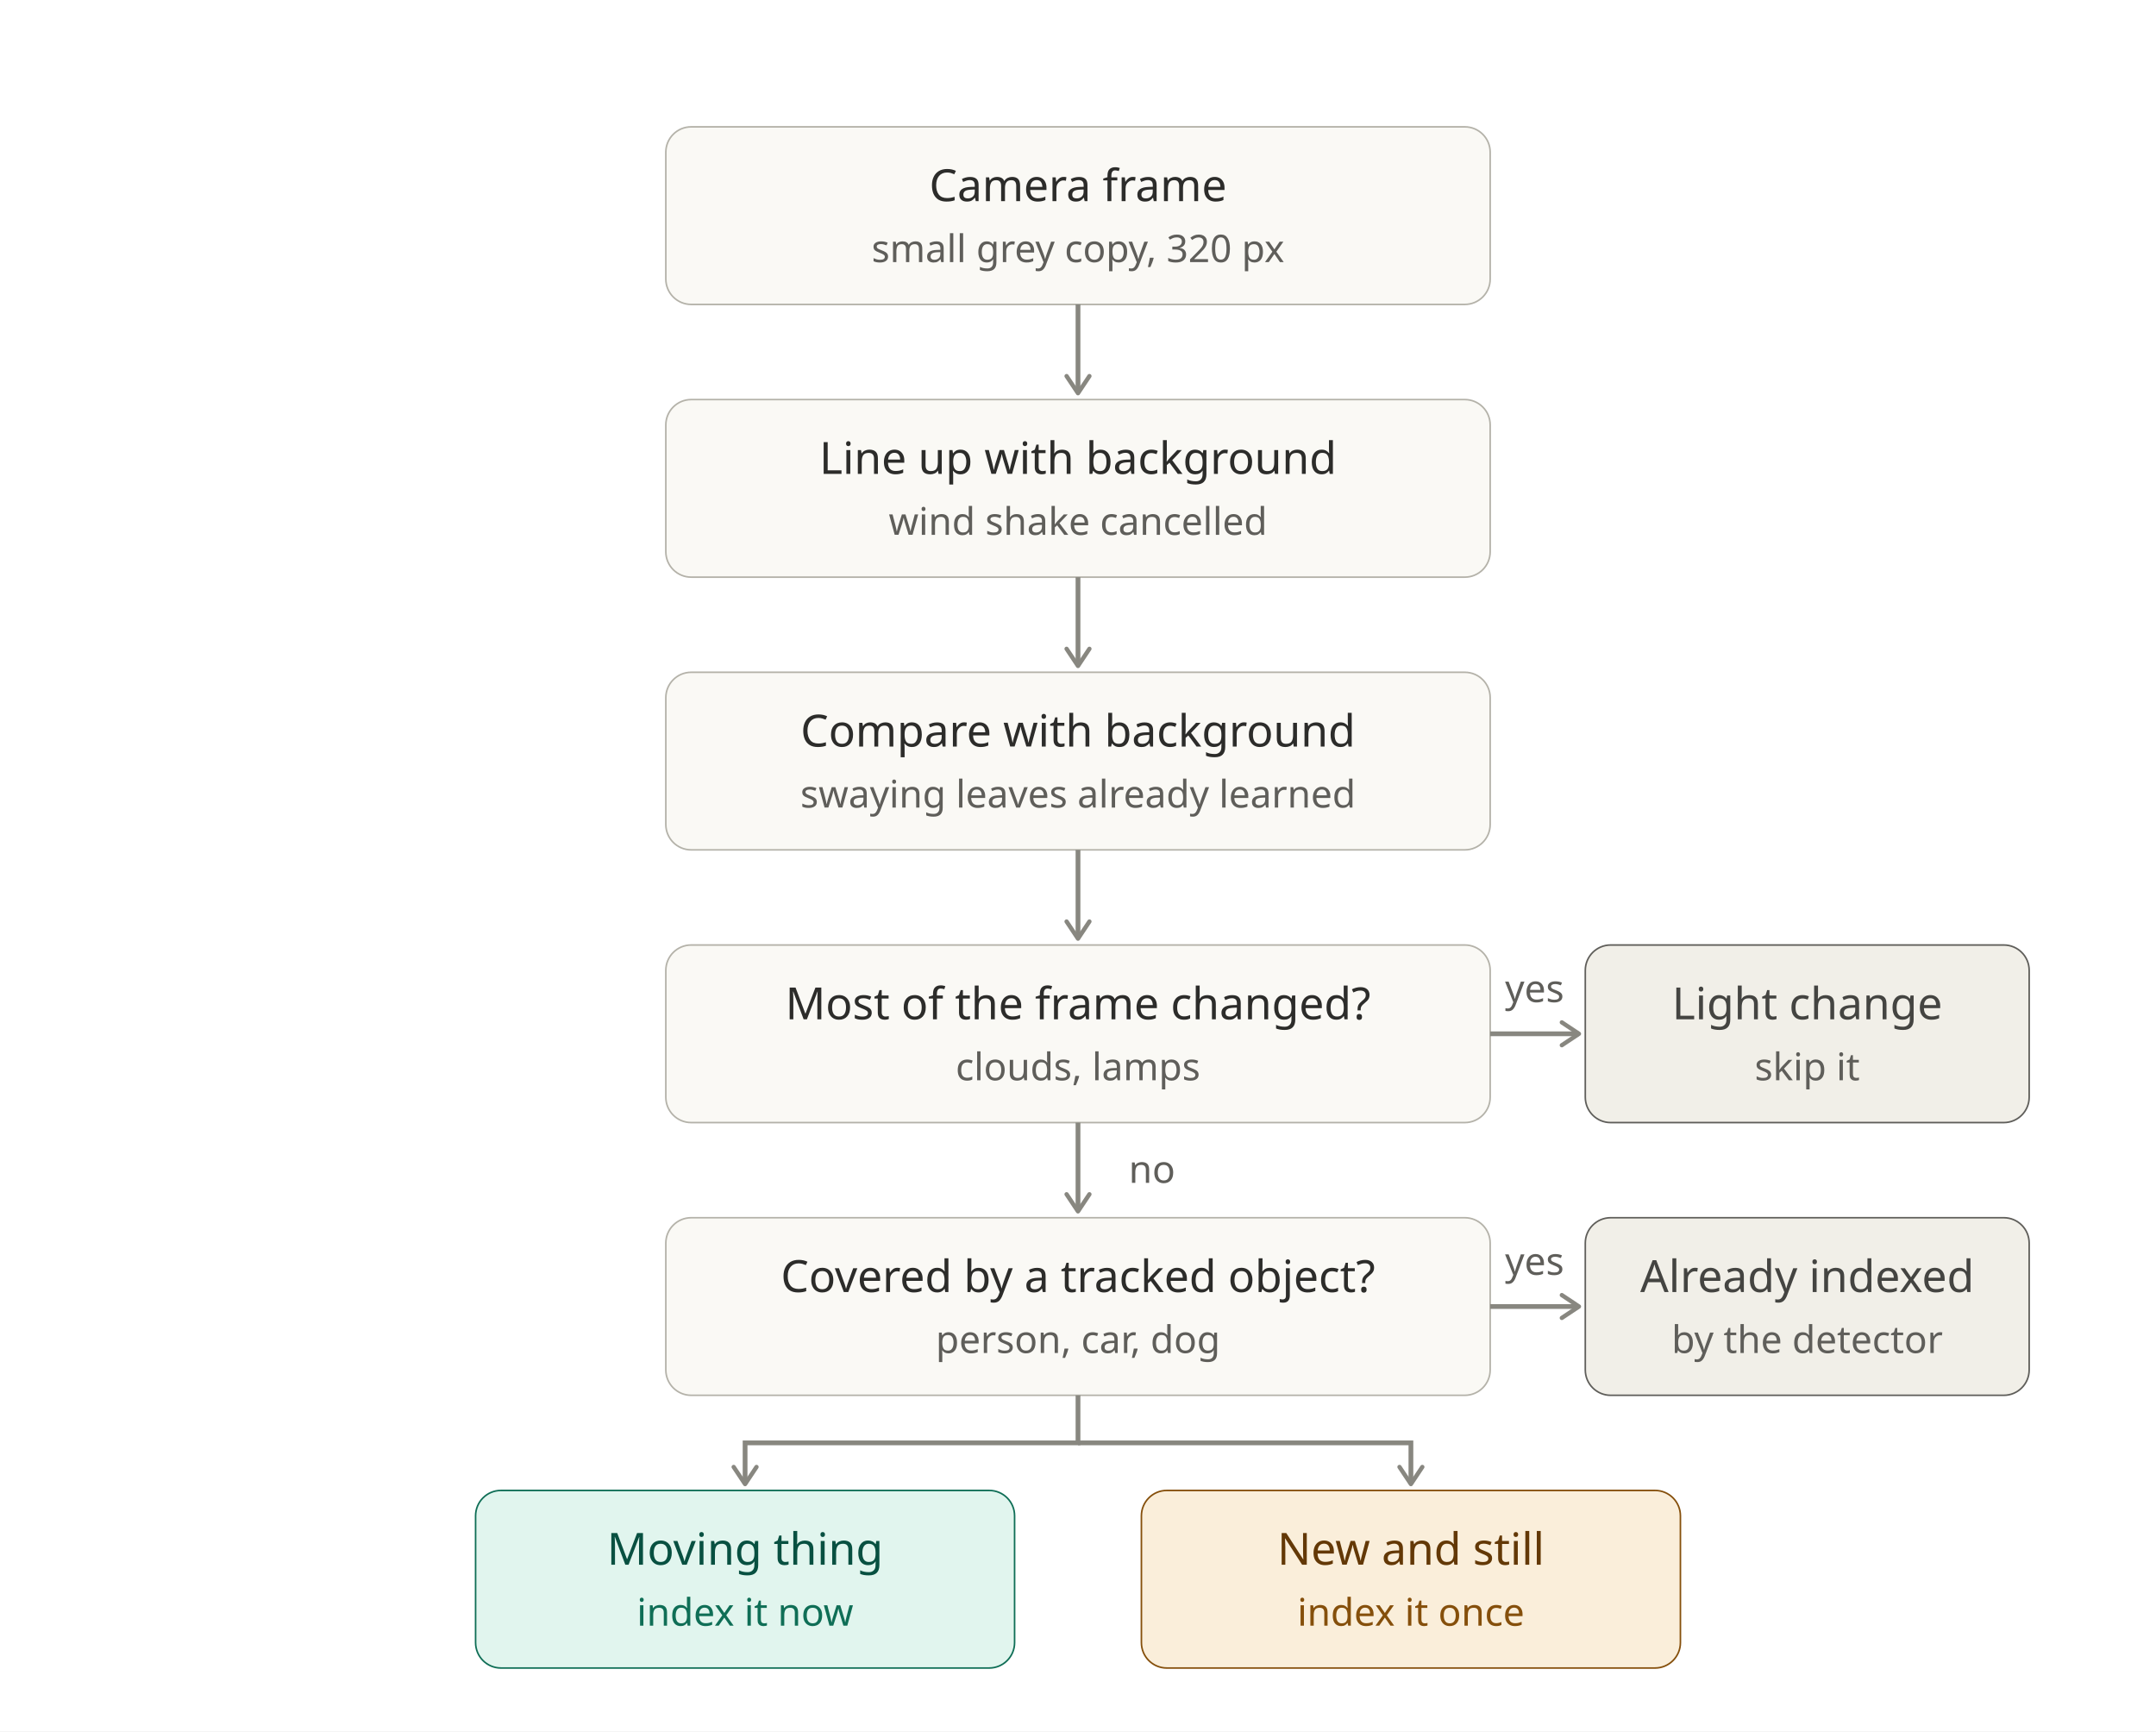
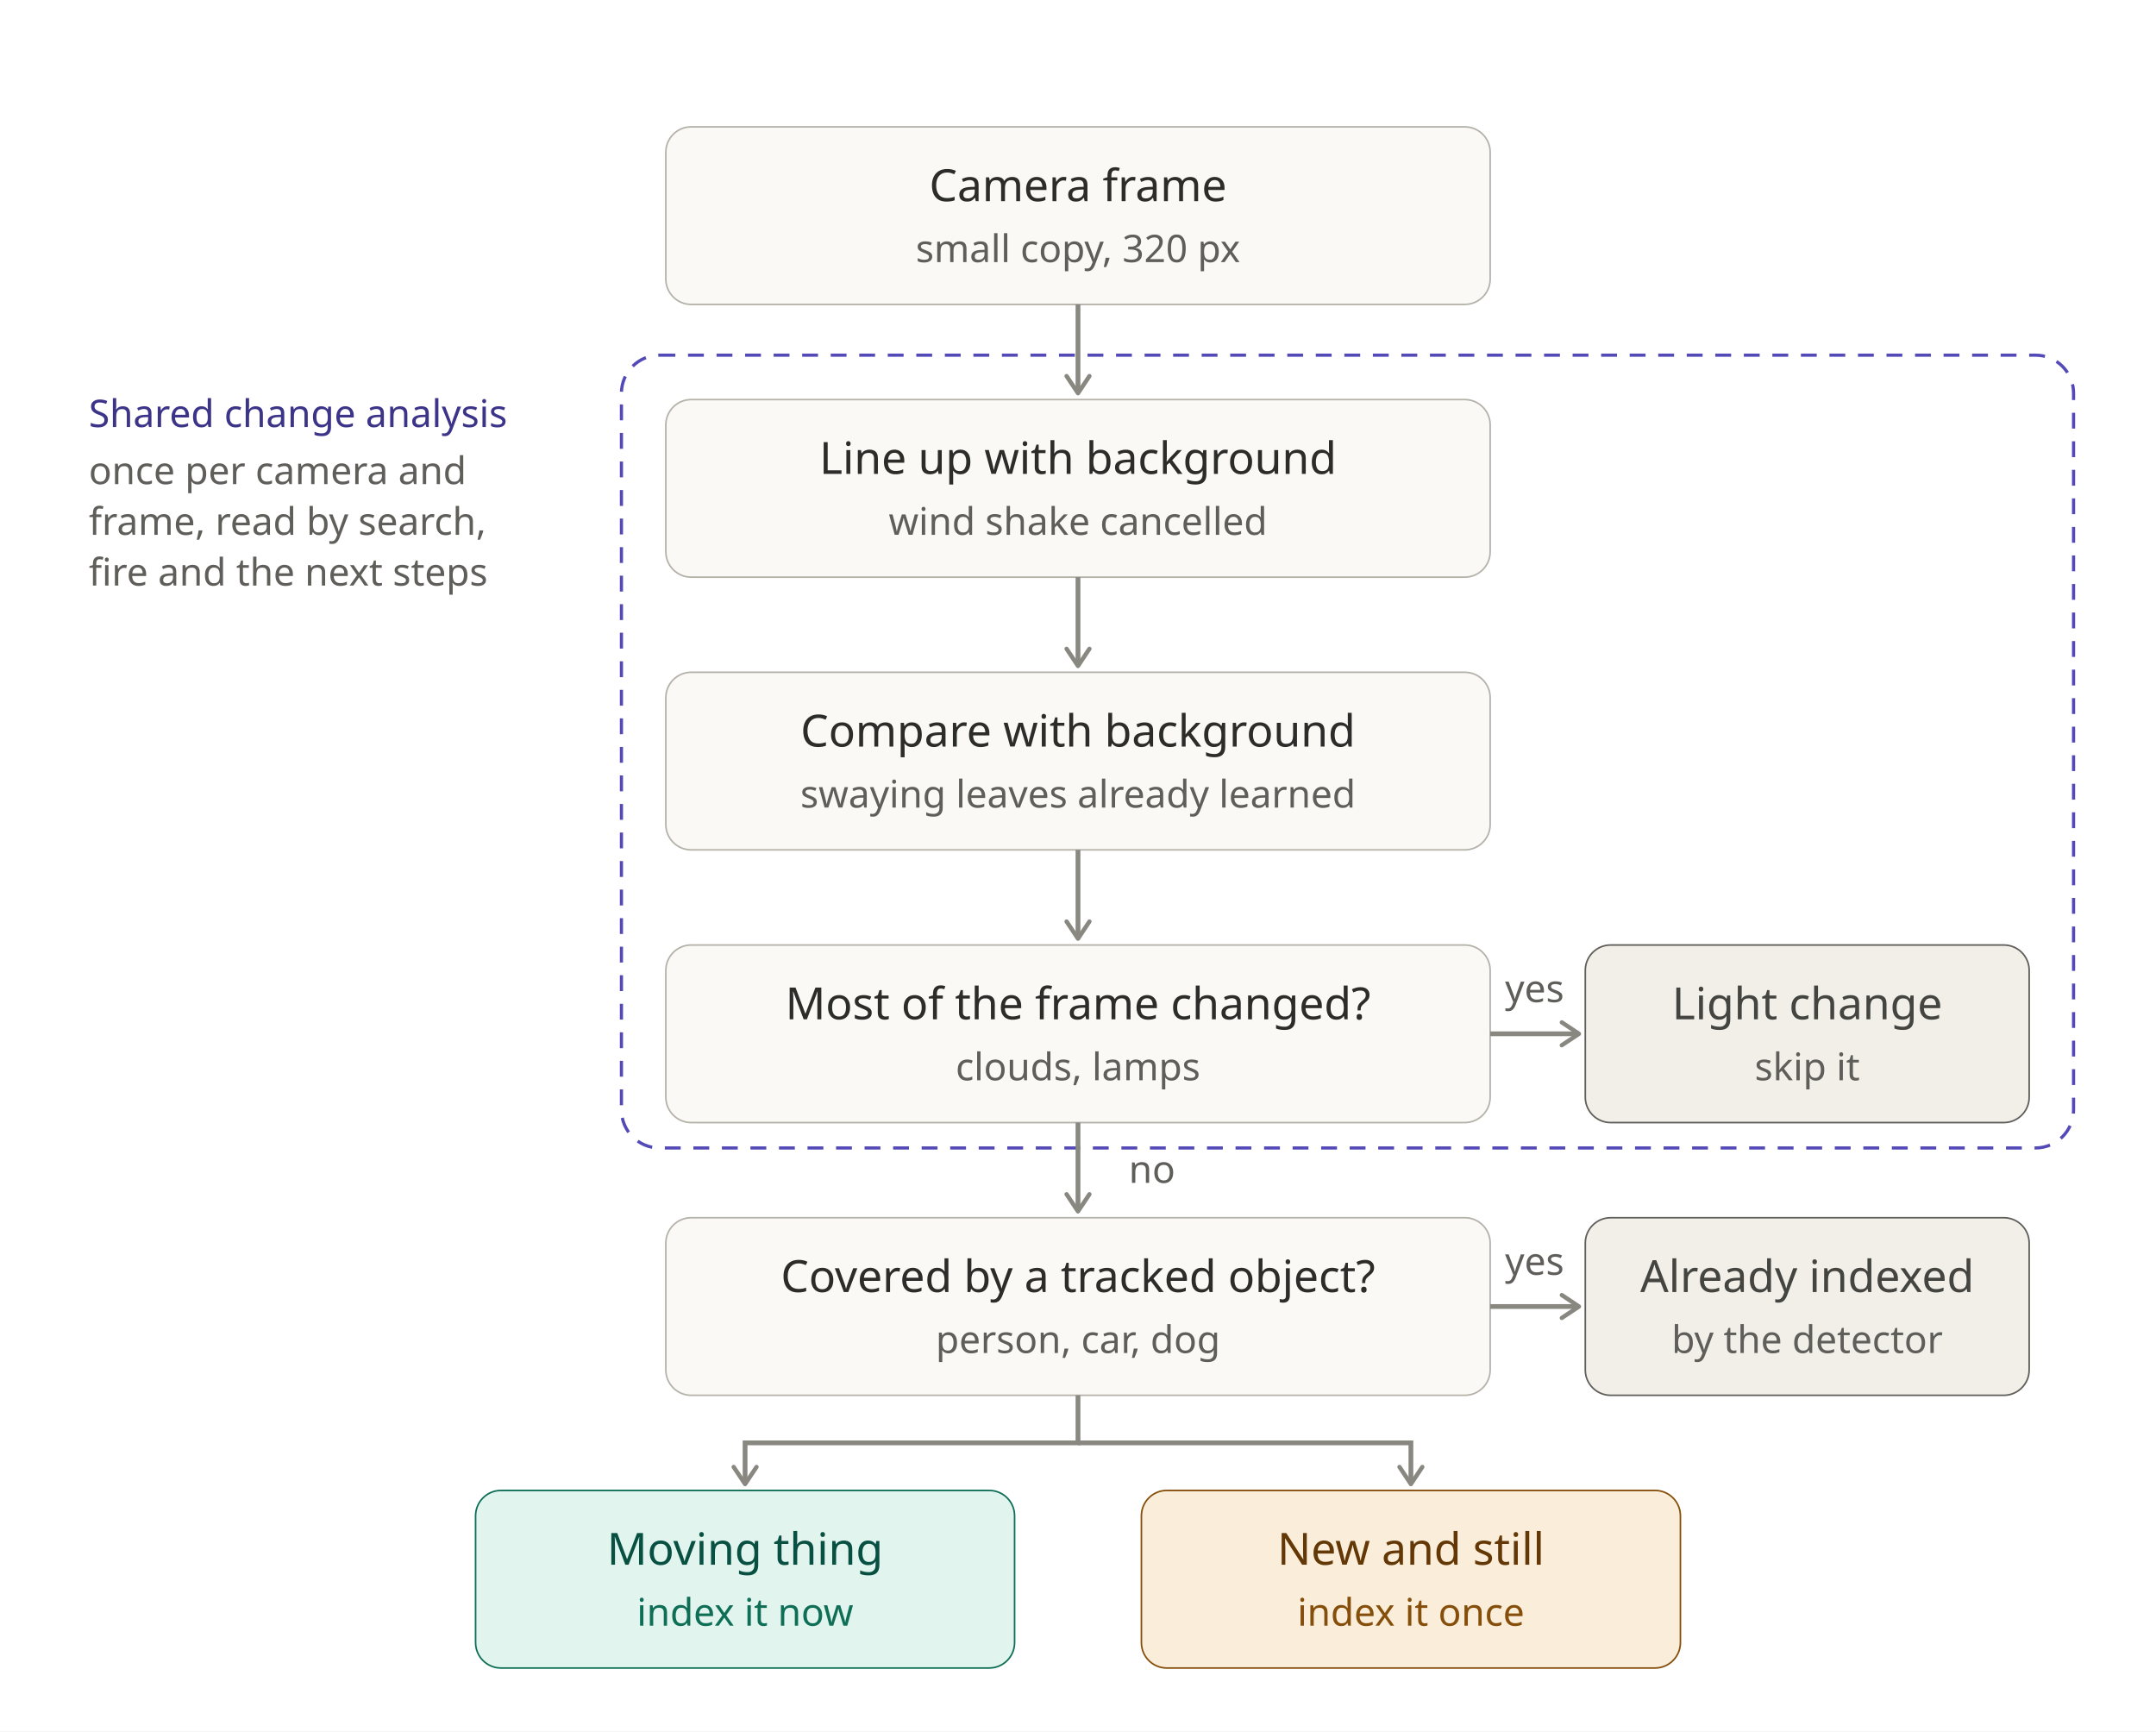
- <svg xmlns="http://www.w3.org/2000/svg" width="680" height="546" viewBox="0 0 680 546" role="img" aria-label="Filter chain from camera frame to moving thing or new still item">
+ <svg xmlns="http://www.w3.org/2000/svg" width="680" height="546" viewBox="0 0 680 546" role="img" aria-label="Filter chain from camera frame to moving thing or new still item; the first steps are the shared change analysis">
  <style>
:root { --t: #888780; }
text { font-family: system-ui, "Segoe UI", sans-serif; }
.th { font-size: 14px; font-weight: 500; fill: #2C2C2A; }
.ts { font-size: 12px; fill: #5F5E5A; }
.box { fill: #FAF9F5; stroke: #B4B2A9; }
.arr { stroke: #888780; stroke-width: 1.5; fill: none; }
+ .shared { fill: none; stroke: #534AB7; stroke-width: 1; stroke-dasharray: 5 4; }
+ .sh { font-size: 12px; font-weight: 500; fill: #3C3489; }
.c-gray &gt; rect { fill: #F1EFE8; stroke: #5F5E5A; } .c-gray &gt; .th { fill: #444441; } .c-gray &gt; .ts { fill: #5F5E5A; }
.c-teal &gt; rect { fill: #E1F5EE; stroke: #0F6E56; } .c-teal &gt; .th { fill: #085041; } .c-teal &gt; .ts { fill: #0F6E56; }
.c-amber &gt; rect { fill: #FAEEDA; stroke: #854F0B; } .c-amber &gt; .th { fill: #633806; } .c-amber &gt; .ts { fill: #854F0B; }
</style>
  <rect width="680" height="546" fill="#ffffff" />
  <defs>
    <marker id="arrow" viewBox="0 0 10 10" refX="8" refY="5" markerWidth="6" markerHeight="6" orient="auto-start-reverse">
      <path d="M2 1L8 5L2 9" fill="none" stroke="#888780" stroke-width="1.5" stroke-linecap="round" stroke-linejoin="round" />
    </marker>
  </defs>
  <rect class="box" x="210" y="40" width="260" height="56" rx="8" stroke-width="0.5" />
  <text class="th" x="340" y="58" text-anchor="middle" dominant-baseline="central">Camera frame</text>
-   <text class="ts" x="340" y="78" text-anchor="middle" dominant-baseline="central">small grey copy, 320 px</text>
+   <text class="ts" x="340" y="78" text-anchor="middle" dominant-baseline="central">small copy, 320 px</text>
  <line x1="340" y1="96" x2="340" y2="124" class="arr" marker-end="url(#arrow)" />
+   <rect class="shared" x="196" y="112" width="458" height="250" rx="12" />
+   <text class="sh" x="28" y="130" dominant-baseline="central">Shared change analysis</text>
+   <text class="ts" x="28" y="148" dominant-baseline="central">once per camera and</text>
+   <text class="ts" x="28" y="164" dominant-baseline="central">frame, read by search,</text>
+   <text class="ts" x="28" y="180" dominant-baseline="central">fire and the next steps</text>
  <rect class="box" x="210" y="126" width="260" height="56" rx="8" stroke-width="0.5" />
  <text class="th" x="340" y="144" text-anchor="middle" dominant-baseline="central">Line up with background</text>
  <text class="ts" x="340" y="164" text-anchor="middle" dominant-baseline="central">wind shake cancelled</text>
  <line x1="340" y1="182" x2="340" y2="210" class="arr" marker-end="url(#arrow)" />
  <rect class="box" x="210" y="212" width="260" height="56" rx="8" stroke-width="0.5" />
  <text class="th" x="340" y="230" text-anchor="middle" dominant-baseline="central">Compare with background</text>
  <text class="ts" x="340" y="250" text-anchor="middle" dominant-baseline="central">swaying leaves already learned</text>
  <line x1="340" y1="268" x2="340" y2="296" class="arr" marker-end="url(#arrow)" />
  <rect class="box" x="210" y="298" width="260" height="56" rx="8" stroke-width="0.5" />
  <text class="th" x="340" y="316" text-anchor="middle" dominant-baseline="central">Most of the frame changed?</text>
  <text class="ts" x="340" y="336" text-anchor="middle" dominant-baseline="central">clouds, lamps</text>
  <text class="ts" x="484" y="316" text-anchor="middle">yes</text>
  <line x1="470" y1="326" x2="498" y2="326" class="arr" marker-end="url(#arrow)" />
  <g class="c-gray">
    <rect x="500" y="298" width="140" height="56" rx="8" stroke-width="0.5" />
    <text class="th" x="570" y="316" text-anchor="middle" dominant-baseline="central">Light change</text>
    <text class="ts" x="570" y="336" text-anchor="middle" dominant-baseline="central">skip it</text>
  </g>
  <text class="ts" x="356" y="373">no</text>
  <line x1="340" y1="354" x2="340" y2="382" class="arr" marker-end="url(#arrow)" />
  <rect class="box" x="210" y="384" width="260" height="56" rx="8" stroke-width="0.5" />
  <text class="th" x="340" y="402" text-anchor="middle" dominant-baseline="central">Covered by a tracked object?</text>
  <text class="ts" x="340" y="422" text-anchor="middle" dominant-baseline="central">person, car, dog</text>
  <text class="ts" x="484" y="402" text-anchor="middle">yes</text>
  <line x1="470" y1="412" x2="498" y2="412" class="arr" marker-end="url(#arrow)" />
  <g class="c-gray">
    <rect x="500" y="384" width="140" height="56" rx="8" stroke-width="0.5" />
    <text class="th" x="570" y="402" text-anchor="middle" dominant-baseline="central">Already indexed</text>
    <text class="ts" x="570" y="422" text-anchor="middle" dominant-baseline="central">by the detector</text>
  </g>
  <path d="M340 440 L340 455 L235 455 L235 468" class="arr" marker-end="url(#arrow)" />
  <path d="M340 455 L445 455 L445 468" class="arr" marker-end="url(#arrow)" />
  <g class="c-teal">
    <rect x="150" y="470" width="170" height="56" rx="8" stroke-width="0.5" />
    <text class="th" x="235" y="488" text-anchor="middle" dominant-baseline="central">Moving thing</text>
    <text class="ts" x="235" y="508" text-anchor="middle" dominant-baseline="central">index it now</text>
  </g>
  <g class="c-amber">
    <rect x="360" y="470" width="170" height="56" rx="8" stroke-width="0.5" />
    <text class="th" x="445" y="488" text-anchor="middle" dominant-baseline="central">New and still</text>
    <text class="ts" x="445" y="508" text-anchor="middle" dominant-baseline="central">index it once</text>
  </g>
</svg>
